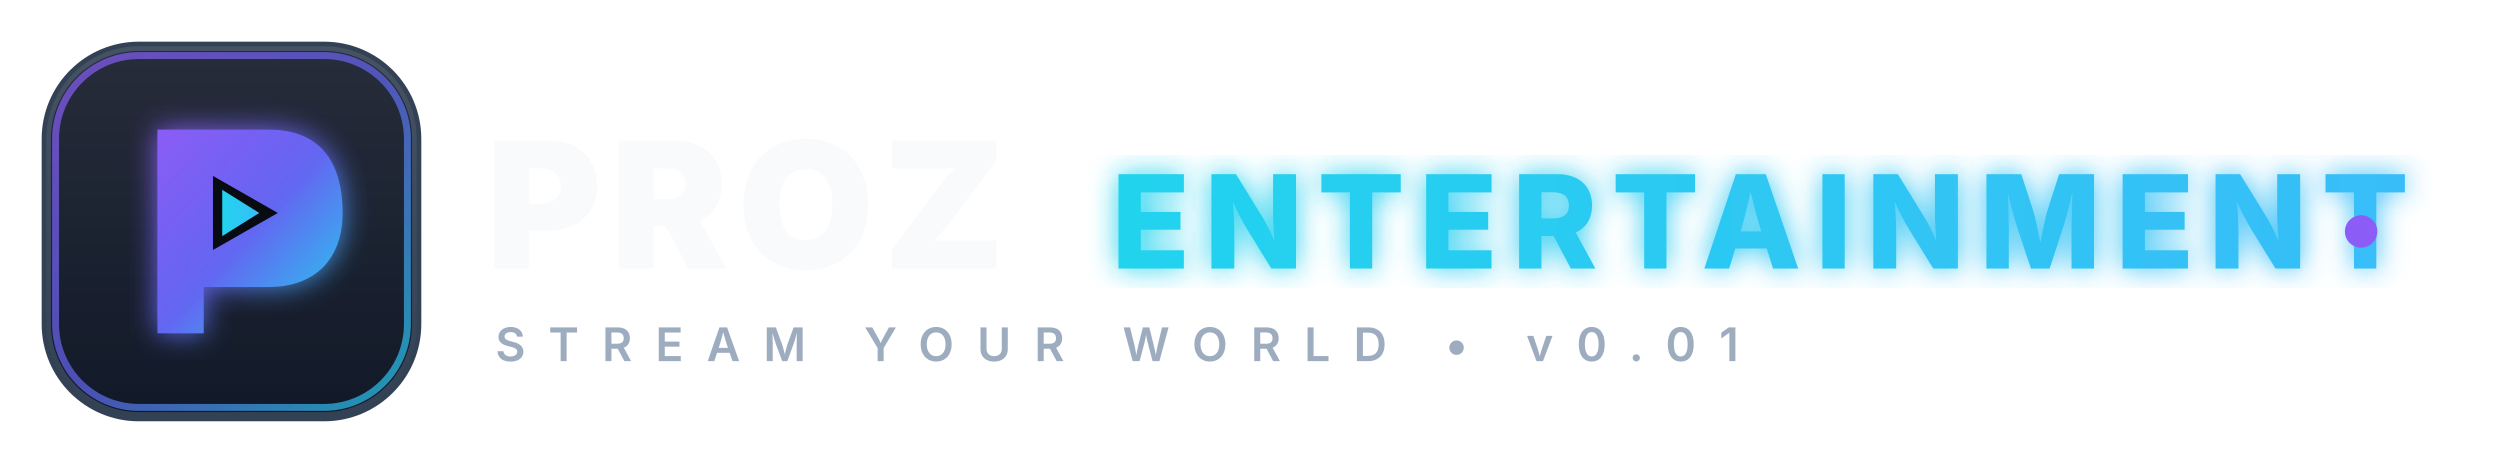
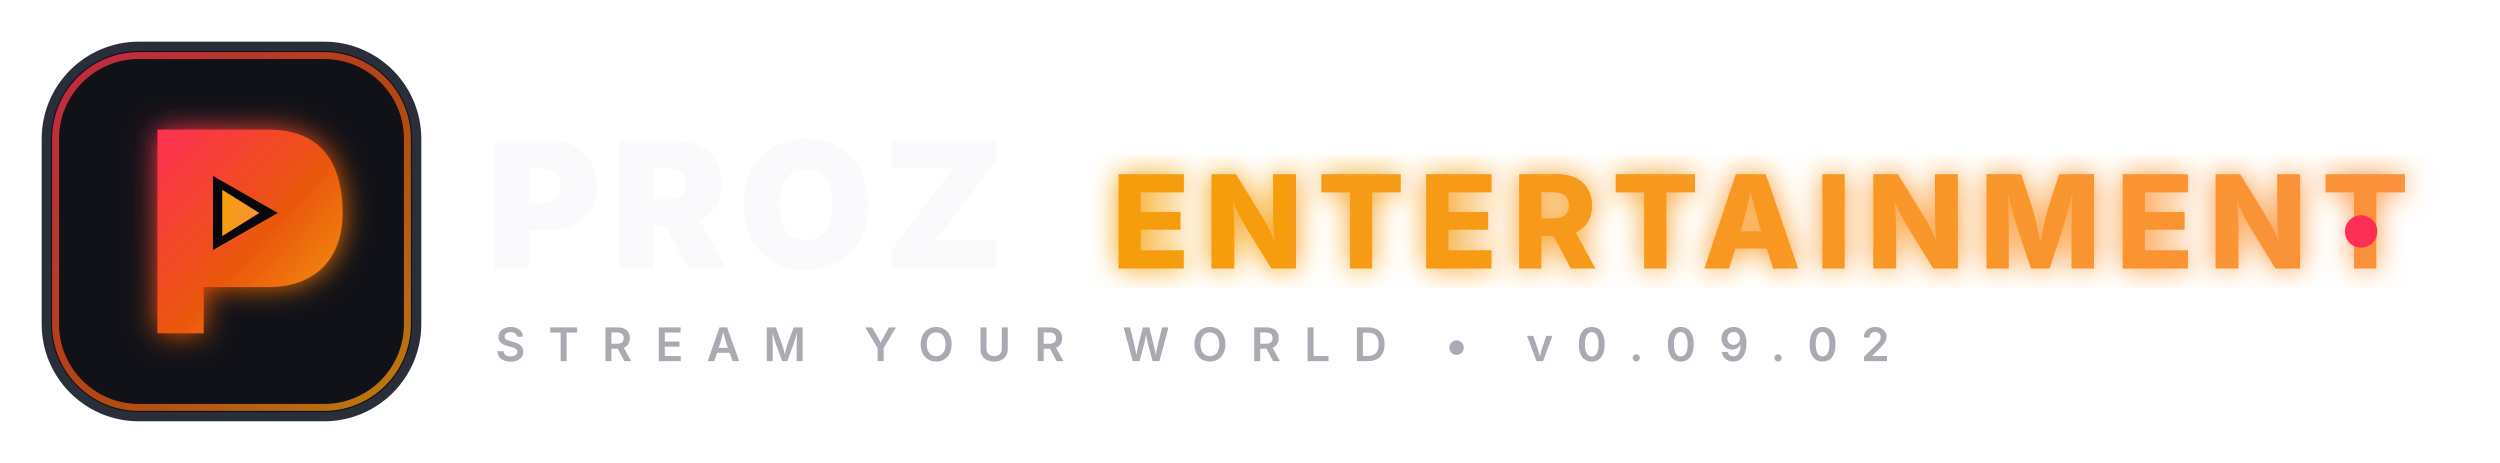
<svg xmlns="http://www.w3.org/2000/svg" viewBox="0 0 540 100" width="100%" height="100%">
  <defs>
    <linearGradient id="prozGrad" x1="0%" y1="0%" x2="100%" y2="100%">
-       <stop offset="0%" stop-color="#8B5CF6" />
-       <stop offset="50%" stop-color="#6366F1" />
-       <stop offset="100%" stop-color="#22D3EE" />
+       <stop offset="0%" stop-color="#FF2E54" />
+       <stop offset="55%" stop-color="#EA580C" />
+       <stop offset="100%" stop-color="#F59E0B" />
    </linearGradient>
    <filter id="neonGlow" x="-20%" y="-20%" width="140%" height="140%">
      <feGaussianBlur stdDeviation="3" result="blur" />
      <feComposite in="SourceGraphic" in2="blur" operator="over" />
    </filter>
-     <linearGradient id="glassShine" x1="0%" y1="0%" x2="0%" y2="100%">
-       <stop offset="0%" stop-color="#FFFFFF" stop-opacity="0.6" />
-       <stop offset="100%" stop-color="#FFFFFF" stop-opacity="0" />
-     </linearGradient>
-     <linearGradient id="cyanGrad" x1="0%" y1="0%" x2="100%" y2="0%">
-       <stop offset="0%" stop-color="#22D3EE" />
-       <stop offset="100%" stop-color="#38BDF8" />
+     <linearGradient id="goldGrad" x1="0%" y1="0%" x2="100%" y2="0%">
+       <stop offset="0%" stop-color="#F59E0B" />
+       <stop offset="100%" stop-color="#FB923C" />
    </linearGradient>
  </defs>
  <g transform="translate(10, 10)">
-     <rect x="0" y="0" width="80" height="80" rx="20" fill="#111827" stroke="#334155" stroke-width="2" />
-     <rect x="0" y="0" width="80" height="80" rx="20" fill="url(#glassShine)" opacity="0.15" />
-     <rect x="2" y="2" width="76" height="76" rx="18" fill="none" stroke="url(#prozGrad)" stroke-width="1.5" opacity="0.7" />
-     <path d="M 24 18               L 48 18               C 60 18, 64 26, 64 36               C 64 46, 58 52, 48 52               L 34 52               L 34 62               L 24 62               Z" fill="url(#prozGrad)" filter="url(#neonGlow)" />
-     <path d="M 36 28               L 36 44               L 50 36               Z" fill="#080B12" />
-     <path d="M 38 31               L 38 41               L 46 36               Z" fill="url(#cyanGrad)" />
+     <rect x="0" y="0" width="80" height="80" rx="20" fill="#111218" stroke="#2A2D3A" stroke-width="2" />
+     <rect x="2" y="2" width="76" height="76" rx="18" fill="none" stroke="url(#prozGrad)" stroke-width="1.5" opacity="0.75" />
+     <path d="M 24 18 L 48 18 C 60 18, 64 26, 64 36 C 64 46, 58 52, 48 52 L 34 52 L 34 62 L 24 62 Z" fill="url(#prozGrad)" filter="url(#neonGlow)" />
+     <path d="M 36 28 L 36 44 L 50 36 Z" fill="#07070A" />
+     <path d="M 38 31 L 38 41 L 46 36 Z" fill="url(#goldGrad)" />
  </g>
-   <text x="105" y="58" font-family="'Inter', -apple-system, BlinkMacSystemFont, 'Segoe UI', Roboto, sans-serif" font-weight="900" font-size="38" letter-spacing="2" fill="#F8FAFC">PROZ</text>
-   <text x="240" y="58" font-family="'Inter', -apple-system, BlinkMacSystemFont, 'Segoe UI', Roboto, sans-serif" font-weight="800" font-size="28" letter-spacing="3" fill="url(#cyanGrad)" filter="url(#neonGlow)">ENTERTAINMENT</text>
-   <text x="107" y="78" font-family="'Inter', -apple-system, BlinkMacSystemFont, 'Segoe UI', Roboto, sans-serif" font-weight="600" font-size="10" letter-spacing="5" fill="#94A3B8" opacity="0.9">STREAM YOUR WORLD • v0.01</text>
-   <circle cx="510" cy="50" r="3.5" fill="#8B5CF6" />
+   <text x="105" y="58" font-family="'Inter', -apple-system, BlinkMacSystemFont, 'Segoe UI', Roboto, sans-serif" font-weight="900" font-size="38" letter-spacing="2" fill="#FAFAFC">PROZ</text>
+   <text x="240" y="58" font-family="'Inter', -apple-system, BlinkMacSystemFont, 'Segoe UI', Roboto, sans-serif" font-weight="800" font-size="28" letter-spacing="3" fill="url(#goldGrad)" filter="url(#neonGlow)">ENTERTAINMENT</text>
+   <text x="107" y="78" font-family="'Inter', -apple-system, BlinkMacSystemFont, 'Segoe UI', Roboto, sans-serif" font-weight="600" font-size="10" letter-spacing="5" fill="#A1A1AA" opacity="0.9">STREAM YOUR WORLD • v0.09.02</text>
+   <circle cx="510" cy="50" r="3.5" fill="#FF2E54" />
</svg>
